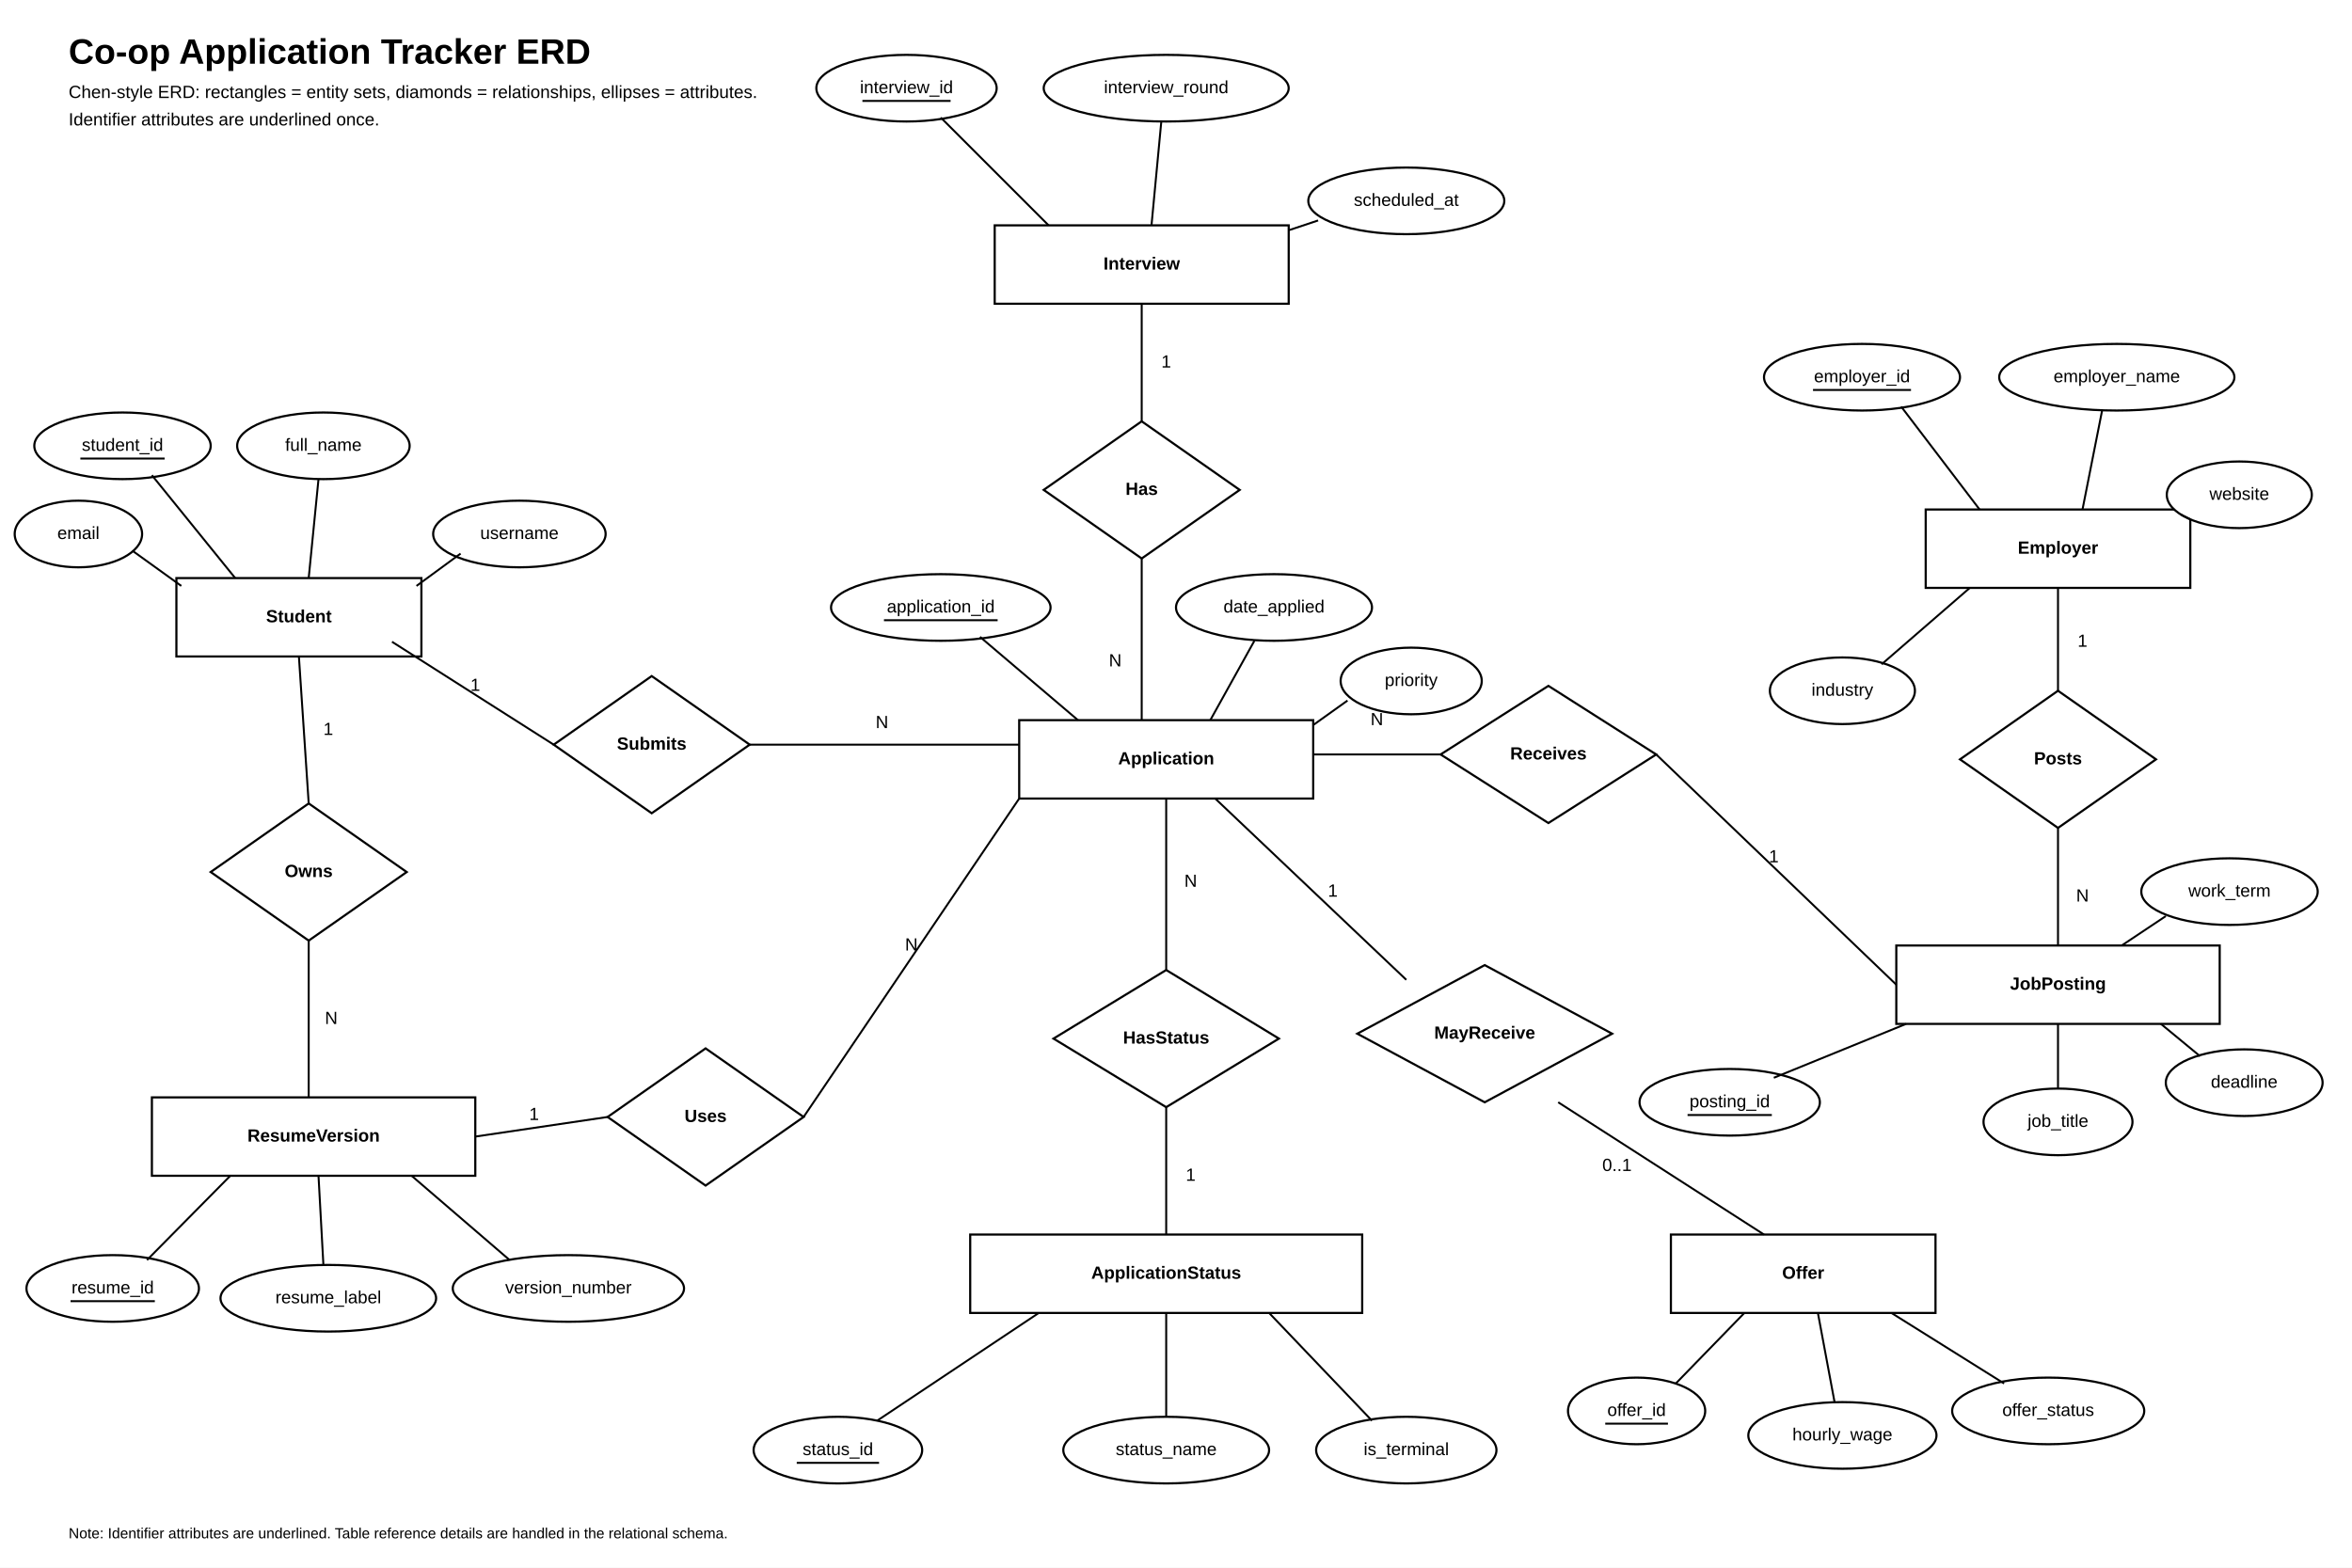
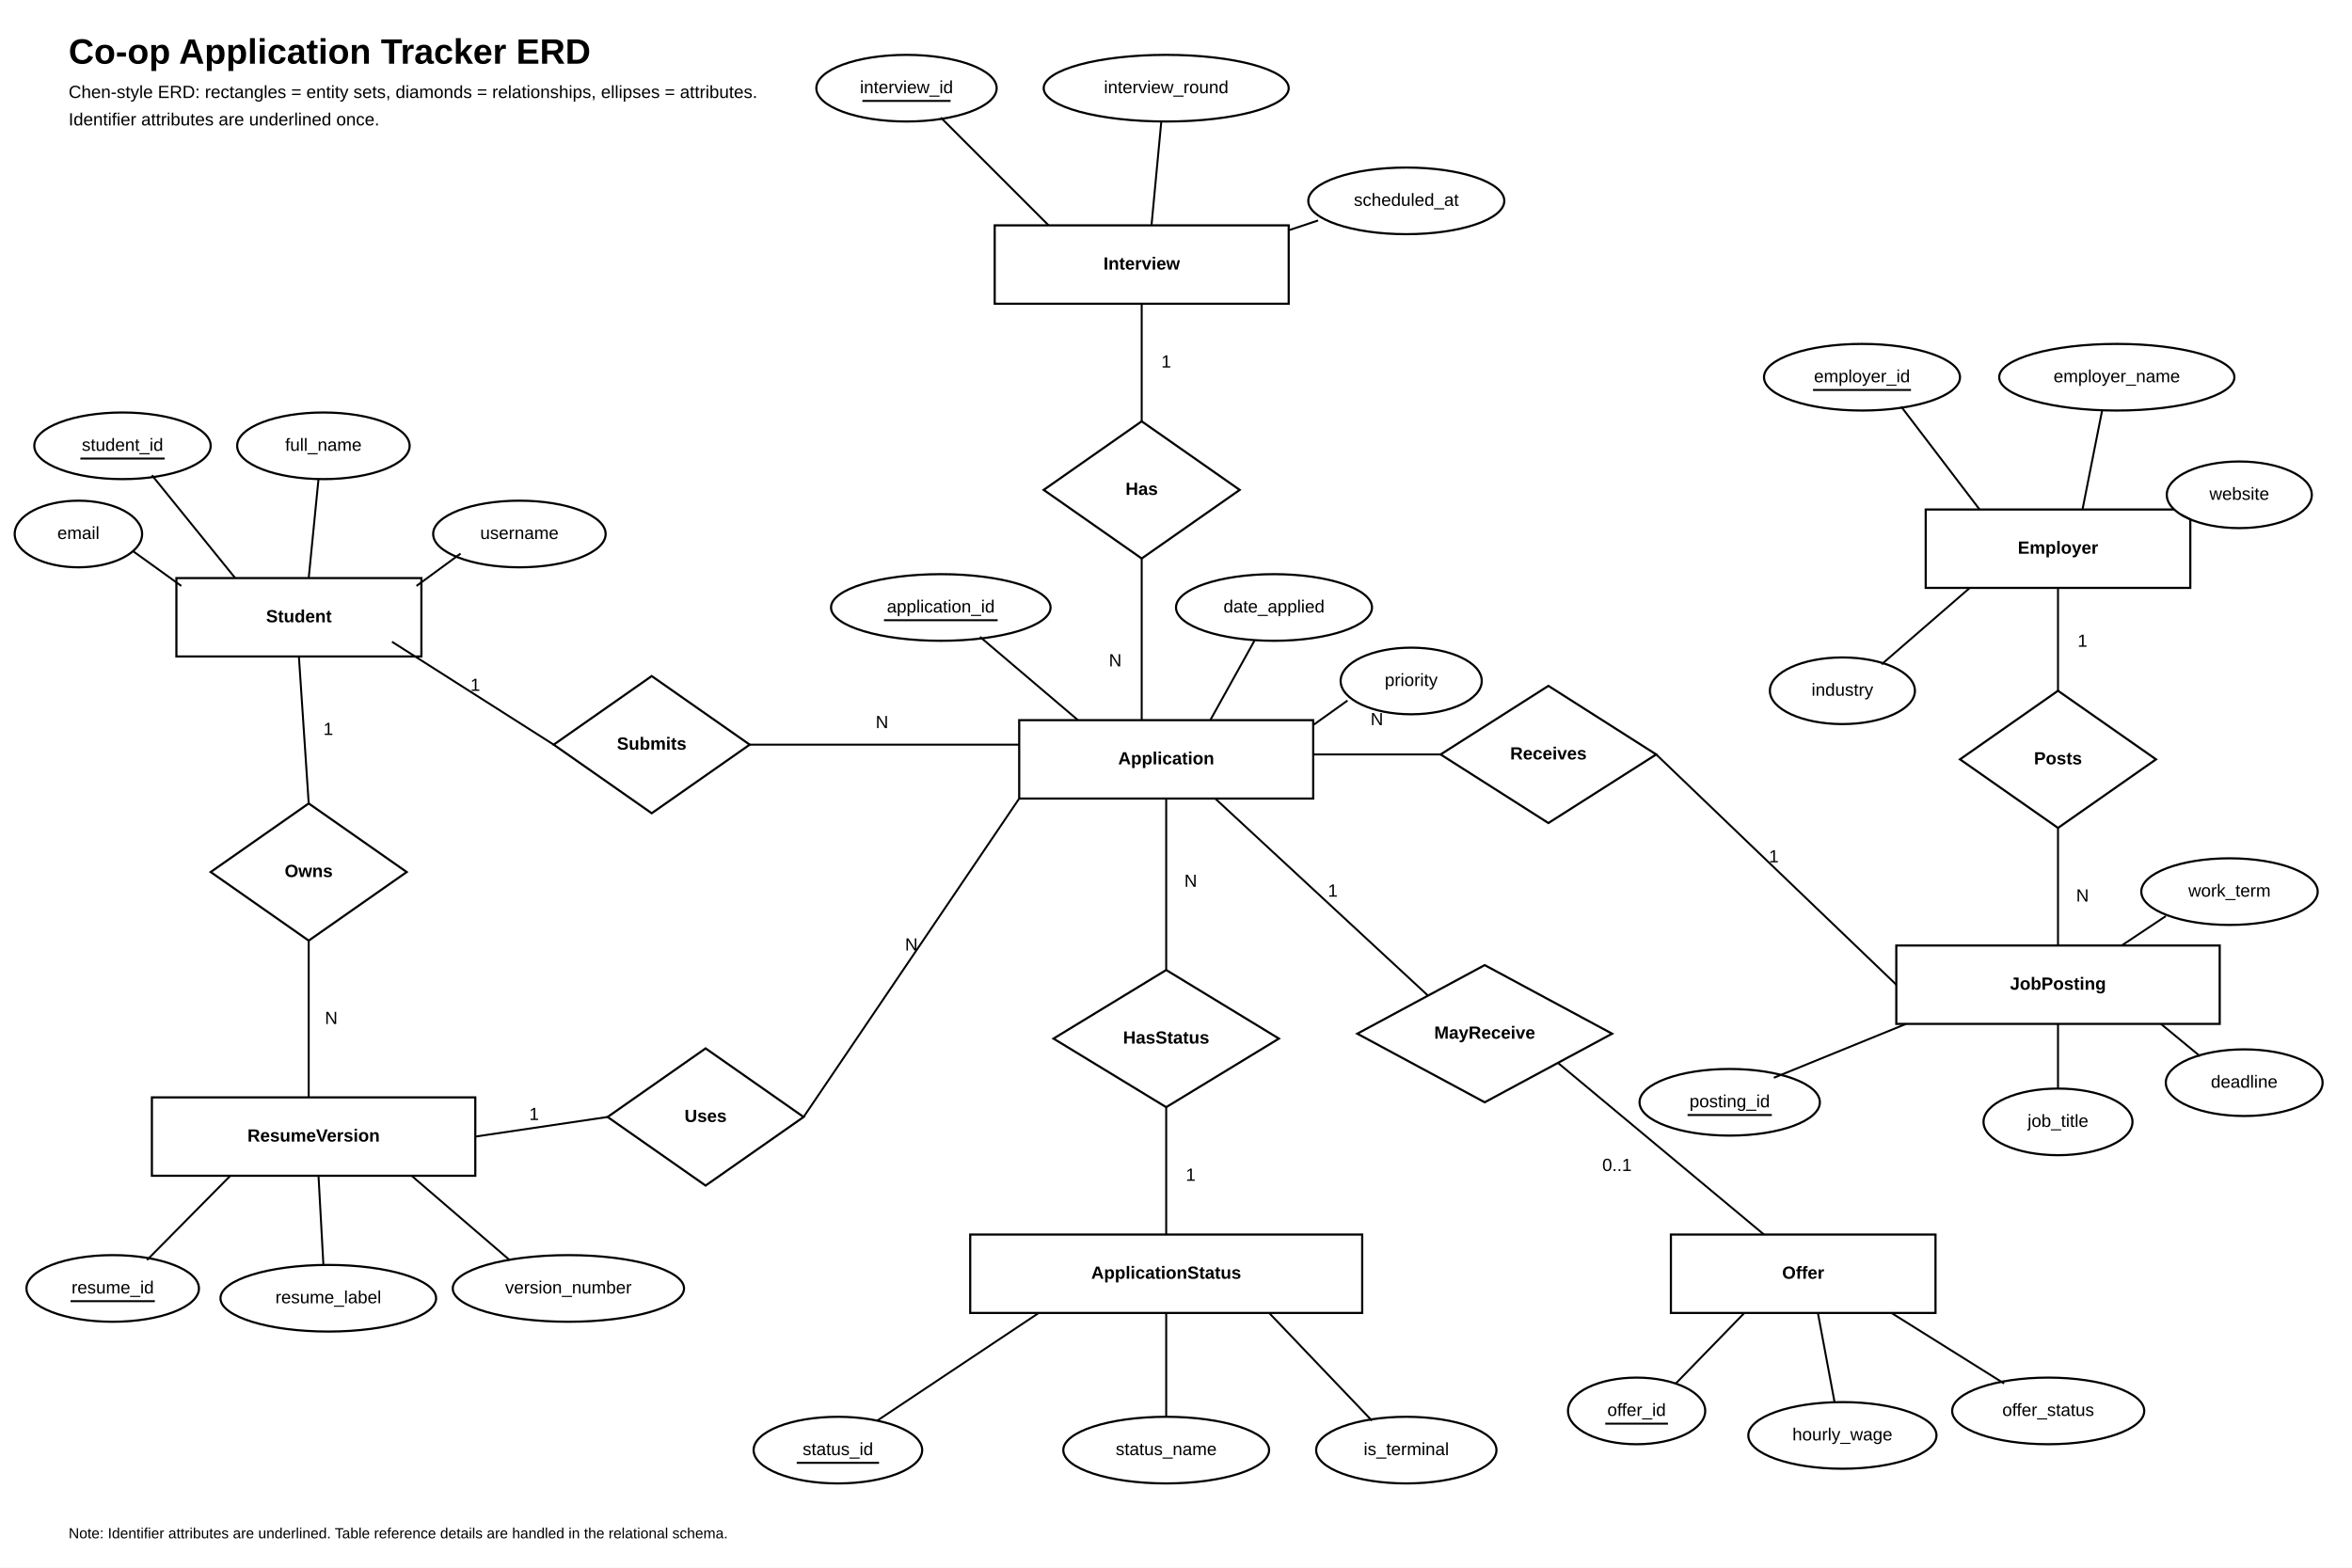
<svg xmlns="http://www.w3.org/2000/svg" width="2400" height="1600" viewBox="0 0 2400 1600">
  <defs>
    <style>
      .page { fill: #ffffff; }
      .shape { fill: #ffffff; stroke: #000000; stroke-width: 2.2; }
      .line { stroke: #000000; stroke-width: 2; fill: none; }
      text { font-family: Arial, Helvetica, sans-serif; fill: #000000; }
      .title { font-size: 36px; font-weight: 700; }
      .subtitle { font-size: 18px; font-weight: 400; }
      .entityText { font-size: 18px; font-weight: 600; text-anchor: middle; dominant-baseline: middle; }
      .relText { font-size: 18px; font-weight: 600; text-anchor: middle; dominant-baseline: middle; }
      .attrText { font-size: 18px; font-weight: 400; text-anchor: middle; dominant-baseline: middle; }
      .idText { font-size: 18px; font-weight: 400; text-anchor: middle; dominant-baseline: middle; }
      .mult { font-size: 18px; font-weight: 400; text-anchor: middle; dominant-baseline: middle; }
      .note { font-size: 15px; font-weight: 400; }
    </style>
  </defs>
  <rect class="page" x="0" y="0" width="2400" height="1600" />
  <text class="title" x="70" y="65">Co-op Application Tracker ERD</text>
  <text class="subtitle" x="70" y="100">Chen-style ERD: rectangles = entity sets, diamonds = relationships, ellipses = attributes.</text>
  <text class="subtitle" x="70" y="128">Identifier attributes are underlined once.</text>
  <rect class="shape" x="180" y="590" width="250" height="80" />
  <text class="entityText" x="305" y="630">Student</text>
  <rect class="shape" x="155" y="1120" width="330" height="80" />
  <text class="entityText" x="320" y="1160">ResumeVersion</text>
  <rect class="shape" x="1040" y="735" width="300" height="80" />
  <text class="entityText" x="1190" y="775">Application</text>
  <rect class="shape" x="1015" y="230" width="300" height="80" />
  <text class="entityText" x="1165" y="270">Interview</text>
  <rect class="shape" x="990" y="1260" width="400" height="80" />
  <text class="entityText" x="1190" y="1300">ApplicationStatus</text>
  <rect class="shape" x="1965" y="520" width="270" height="80" />
  <text class="entityText" x="2100" y="560">Employer</text>
  <rect class="shape" x="1935" y="965" width="330" height="80" />
  <text class="entityText" x="2100" y="1005">JobPosting</text>
  <rect class="shape" x="1705" y="1260" width="270" height="80" />
  <text class="entityText" x="1840" y="1300">Offer</text>
  <ellipse class="shape" cx="125" cy="455" rx="90" ry="34" />
  <text class="idText" x="125" y="455">student_id</text>
  <path class="line" d="M82 468 L168 468" />
  <path class="line" d="M155 485 L240 590" />
  <ellipse class="shape" cx="330" cy="455" rx="88" ry="34" />
  <text class="attrText" x="330" y="455">full_name</text>
  <path class="line" d="M325 489 L315 590" />
  <ellipse class="shape" cx="80" cy="545" rx="65" ry="34" />
  <text class="attrText" x="80" y="545">email</text>
  <path class="line" d="M135 562 L185 598" />
  <ellipse class="shape" cx="530" cy="545" rx="88" ry="34" />
  <text class="attrText" x="530" y="545">username</text>
  <path class="line" d="M470 565 L425 598" />
  <ellipse class="shape" cx="115" cy="1315" rx="88" ry="34" />
  <text class="idText" x="115" y="1315">resume_id</text>
  <path class="line" d="M72 1328 L158 1328" />
  <path class="line" d="M150 1286 L235 1200" />
  <ellipse class="shape" cx="335" cy="1325" rx="110" ry="34" />
  <text class="attrText" x="335" y="1325">resume_label</text>
  <path class="line" d="M330 1291 L325 1200" />
  <ellipse class="shape" cx="580" cy="1315" rx="118" ry="34" />
  <text class="attrText" x="580" y="1315">version_number</text>
  <path class="line" d="M520 1286 L420 1200" />
  <ellipse class="shape" cx="960" cy="620" rx="112" ry="34" />
  <text class="idText" x="960" y="620">application_id</text>
  <path class="line" d="M902 633 L1018 633" />
  <path class="line" d="M1000 650 L1100 735" />
  <ellipse class="shape" cx="1300" cy="620" rx="100" ry="34" />
  <text class="attrText" x="1300" y="620">date_applied</text>
  <path class="line" d="M1280 654 L1235 735" />
  <ellipse class="shape" cx="1440" cy="695" rx="72" ry="34" />
  <text class="attrText" x="1440" y="695">priority</text>
  <path class="line" d="M1375 715 L1340 740" />
  <ellipse class="shape" cx="925" cy="90" rx="92" ry="34" />
  <text class="idText" x="925" y="90">interview_id</text>
  <path class="line" d="M880 103 L970 103" />
  <path class="line" d="M960 120 L1070 230" />
  <ellipse class="shape" cx="1190" cy="90" rx="125" ry="34" />
  <text class="attrText" x="1190" y="90">interview_round</text>
  <path class="line" d="M1185 124 L1175 230" />
  <ellipse class="shape" cx="1435" cy="205" rx="100" ry="34" />
  <text class="attrText" x="1435" y="205">scheduled_at</text>
  <path class="line" d="M1345 225 L1315 235" />
  <ellipse class="shape" cx="855" cy="1480" rx="86" ry="34" />
  <text class="idText" x="855" y="1480">status_id</text>
  <path class="line" d="M813 1493 L897 1493" />
  <path class="line" d="M895 1450 L1060 1340" />
  <ellipse class="shape" cx="1190" cy="1480" rx="105" ry="34" />
  <text class="attrText" x="1190" y="1480">status_name</text>
  <path class="line" d="M1190 1446 L1190 1340" />
  <ellipse class="shape" cx="1435" cy="1480" rx="92" ry="34" />
  <text class="attrText" x="1435" y="1480">is_terminal</text>
  <path class="line" d="M1400 1450 L1295 1340" />
  <ellipse class="shape" cx="1900" cy="385" rx="100" ry="34" />
  <text class="idText" x="1900" y="385">employer_id</text>
  <path class="line" d="M1850 398 L1950 398" />
  <path class="line" d="M1940 415 L2020 520" />
  <ellipse class="shape" cx="2160" cy="385" rx="120" ry="34" />
  <text class="attrText" x="2160" y="385">employer_name</text>
  <path class="line" d="M2145 419 L2125 520" />
  <ellipse class="shape" cx="2285" cy="505" rx="74" ry="34" />
  <text class="attrText" x="2285" y="505">website</text>
  <path class="line" d="M2225 525 L2235 530" />
  <ellipse class="shape" cx="1880" cy="705" rx="74" ry="34" />
  <text class="attrText" x="1880" y="705">industry</text>
  <path class="line" d="M1920 678 L2010 600" />
  <ellipse class="shape" cx="1765" cy="1125" rx="92" ry="34" />
  <text class="idText" x="1765" y="1125">posting_id</text>
  <path class="line" d="M1722 1138 L1808 1138" />
  <path class="line" d="M1810 1100 L1945 1045" />
  <ellipse class="shape" cx="2100" cy="1145" rx="76" ry="34" />
  <text class="attrText" x="2100" y="1145">job_title</text>
  <path class="line" d="M2100 1111 L2100 1045" />
  <ellipse class="shape" cx="2290" cy="1105" rx="80" ry="34" />
  <text class="attrText" x="2290" y="1105">deadline</text>
  <path class="line" d="M2245 1078 L2205 1045" />
  <ellipse class="shape" cx="2275" cy="910" rx="90" ry="34" />
  <text class="attrText" x="2275" y="910">work_term</text>
  <path class="line" d="M2210 935 L2165 965" />
  <ellipse class="shape" cx="1670" cy="1440" rx="70" ry="34" />
  <text class="idText" x="1670" y="1440">offer_id</text>
  <path class="line" d="M1638 1453 L1702 1453" />
  <path class="line" d="M1710 1412 L1780 1340" />
  <ellipse class="shape" cx="1880" cy="1465" rx="96" ry="34" />
  <text class="attrText" x="1880" y="1465">hourly_wage</text>
  <path class="line" d="M1872 1431 L1855 1340" />
  <ellipse class="shape" cx="2090" cy="1440" rx="98" ry="34" />
  <text class="attrText" x="2090" y="1440">offer_status</text>
  <path class="line" d="M2045 1412 L1930 1340" />
  <polygon class="shape" points="665,690 765,760 665,830 565,760" />
  <text class="relText" x="665" y="760">Submits</text>
  <path class="line" d="M400 655 L565 760" />
  <path class="line" d="M765 760 L1040 760" />
  <text class="mult" x="485" y="700">1</text>
  <text class="mult" x="900" y="738">N</text>
  <polygon class="shape" points="315,820 415,890 315,960 215,890" />
  <text class="relText" x="315" y="890">Owns</text>
  <path class="line" d="M305 670 L315 820" />
  <path class="line" d="M315 960 L315 1120" />
  <text class="mult" x="335" y="745">1</text>
  <text class="mult" x="338" y="1040">N</text>
  <polygon class="shape" points="720,1070 820,1140 720,1210 620,1140" />
  <text class="relText" x="720" y="1140">Uses</text>
  <path class="line" d="M485 1160 L620 1140" />
  <path class="line" d="M820 1140 L1040 815" />
  <text class="mult" x="545" y="1138">1</text>
  <text class="mult" x="930" y="965">N</text>
  <polygon class="shape" points="1165,430 1265,500 1165,570 1065,500" />
  <text class="relText" x="1165" y="500">Has</text>
  <path class="line" d="M1165 310 L1165 430" />
  <path class="line" d="M1165 570 L1165 735" />
  <text class="mult" x="1190" y="370">1</text>
  <text class="mult" x="1138" y="675">N</text>
  <polygon class="shape" points="1190,990 1305,1060 1190,1130 1075,1060" />
  <text class="relText" x="1190" y="1060">HasStatus</text>
  <path class="line" d="M1190 815 L1190 990" />
  <path class="line" d="M1190 1130 L1190 1260" />
  <text class="mult" x="1215" y="900">N</text>
  <text class="mult" x="1215" y="1200">1</text>
  <polygon class="shape" points="1580,700 1690,770 1580,840 1470,770" />
  <text class="relText" x="1580" y="770">Receives</text>
  <path class="line" d="M1340 770 L1470 770" />
  <path class="line" d="M1690 770 L1935 1005" />
  <text class="mult" x="1405" y="735">N</text>
  <text class="mult" x="1810" y="875">1</text>
  <polygon class="shape" points="2100,705 2200,775 2100,845 2000,775" />
  <text class="relText" x="2100" y="775">Posts</text>
  <path class="line" d="M2100 600 L2100 705" />
  <path class="line" d="M2100 845 L2100 965" />
  <text class="mult" x="2125" y="655">1</text>
  <text class="mult" x="2125" y="915">N</text>
  <polygon class="shape" points="1515,985 1645,1055 1515,1125 1385,1055" />
  <text class="relText" x="1515" y="1055">MayReceive</text>
-   <path class="line" d="M1240 815 L1435 1000" />
-   <path class="line" d="M1590 1125 L1800 1260" />
+   <path class="line" d="M1240 815 L1457 1016" />
+   <path class="line" d="M1590 1085 L1800 1260" />
  <text class="mult" x="1360" y="910">1</text>
  <text class="mult" x="1650" y="1190">0..1</text>
  <text class="note" x="70" y="1570">Note: Identifier attributes are underlined. Table reference details are handled in the relational schema.</text>
</svg>
